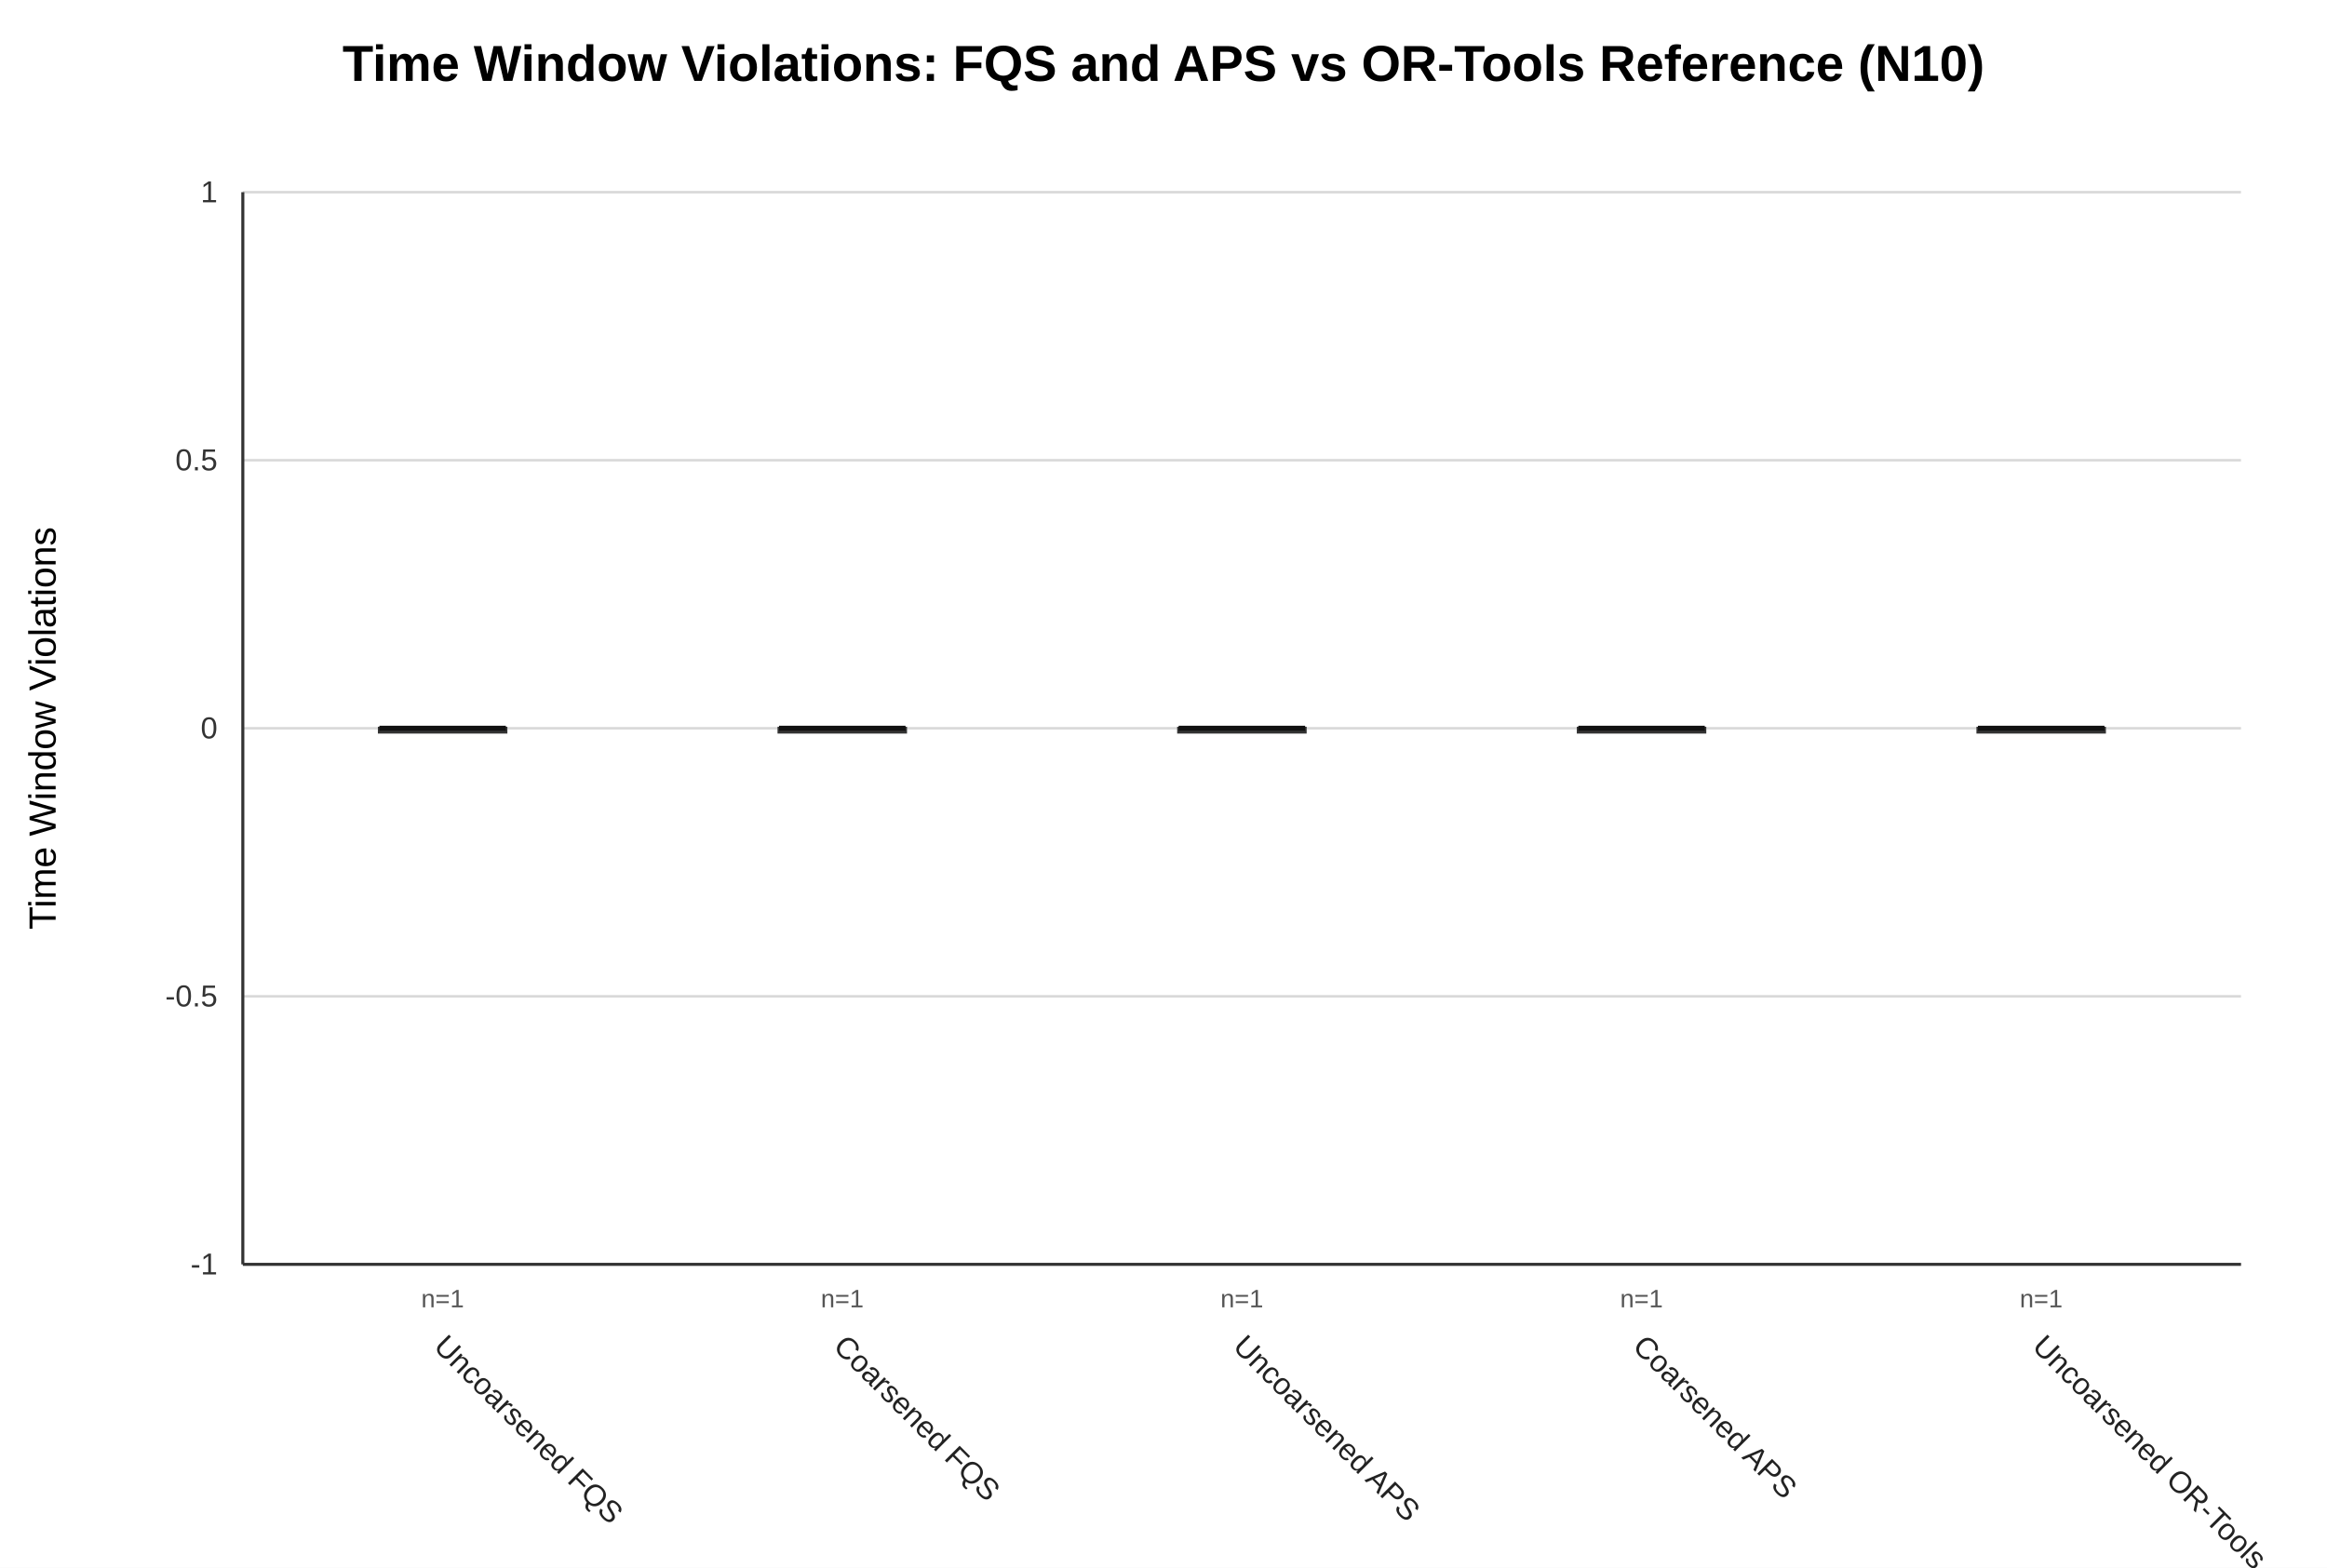
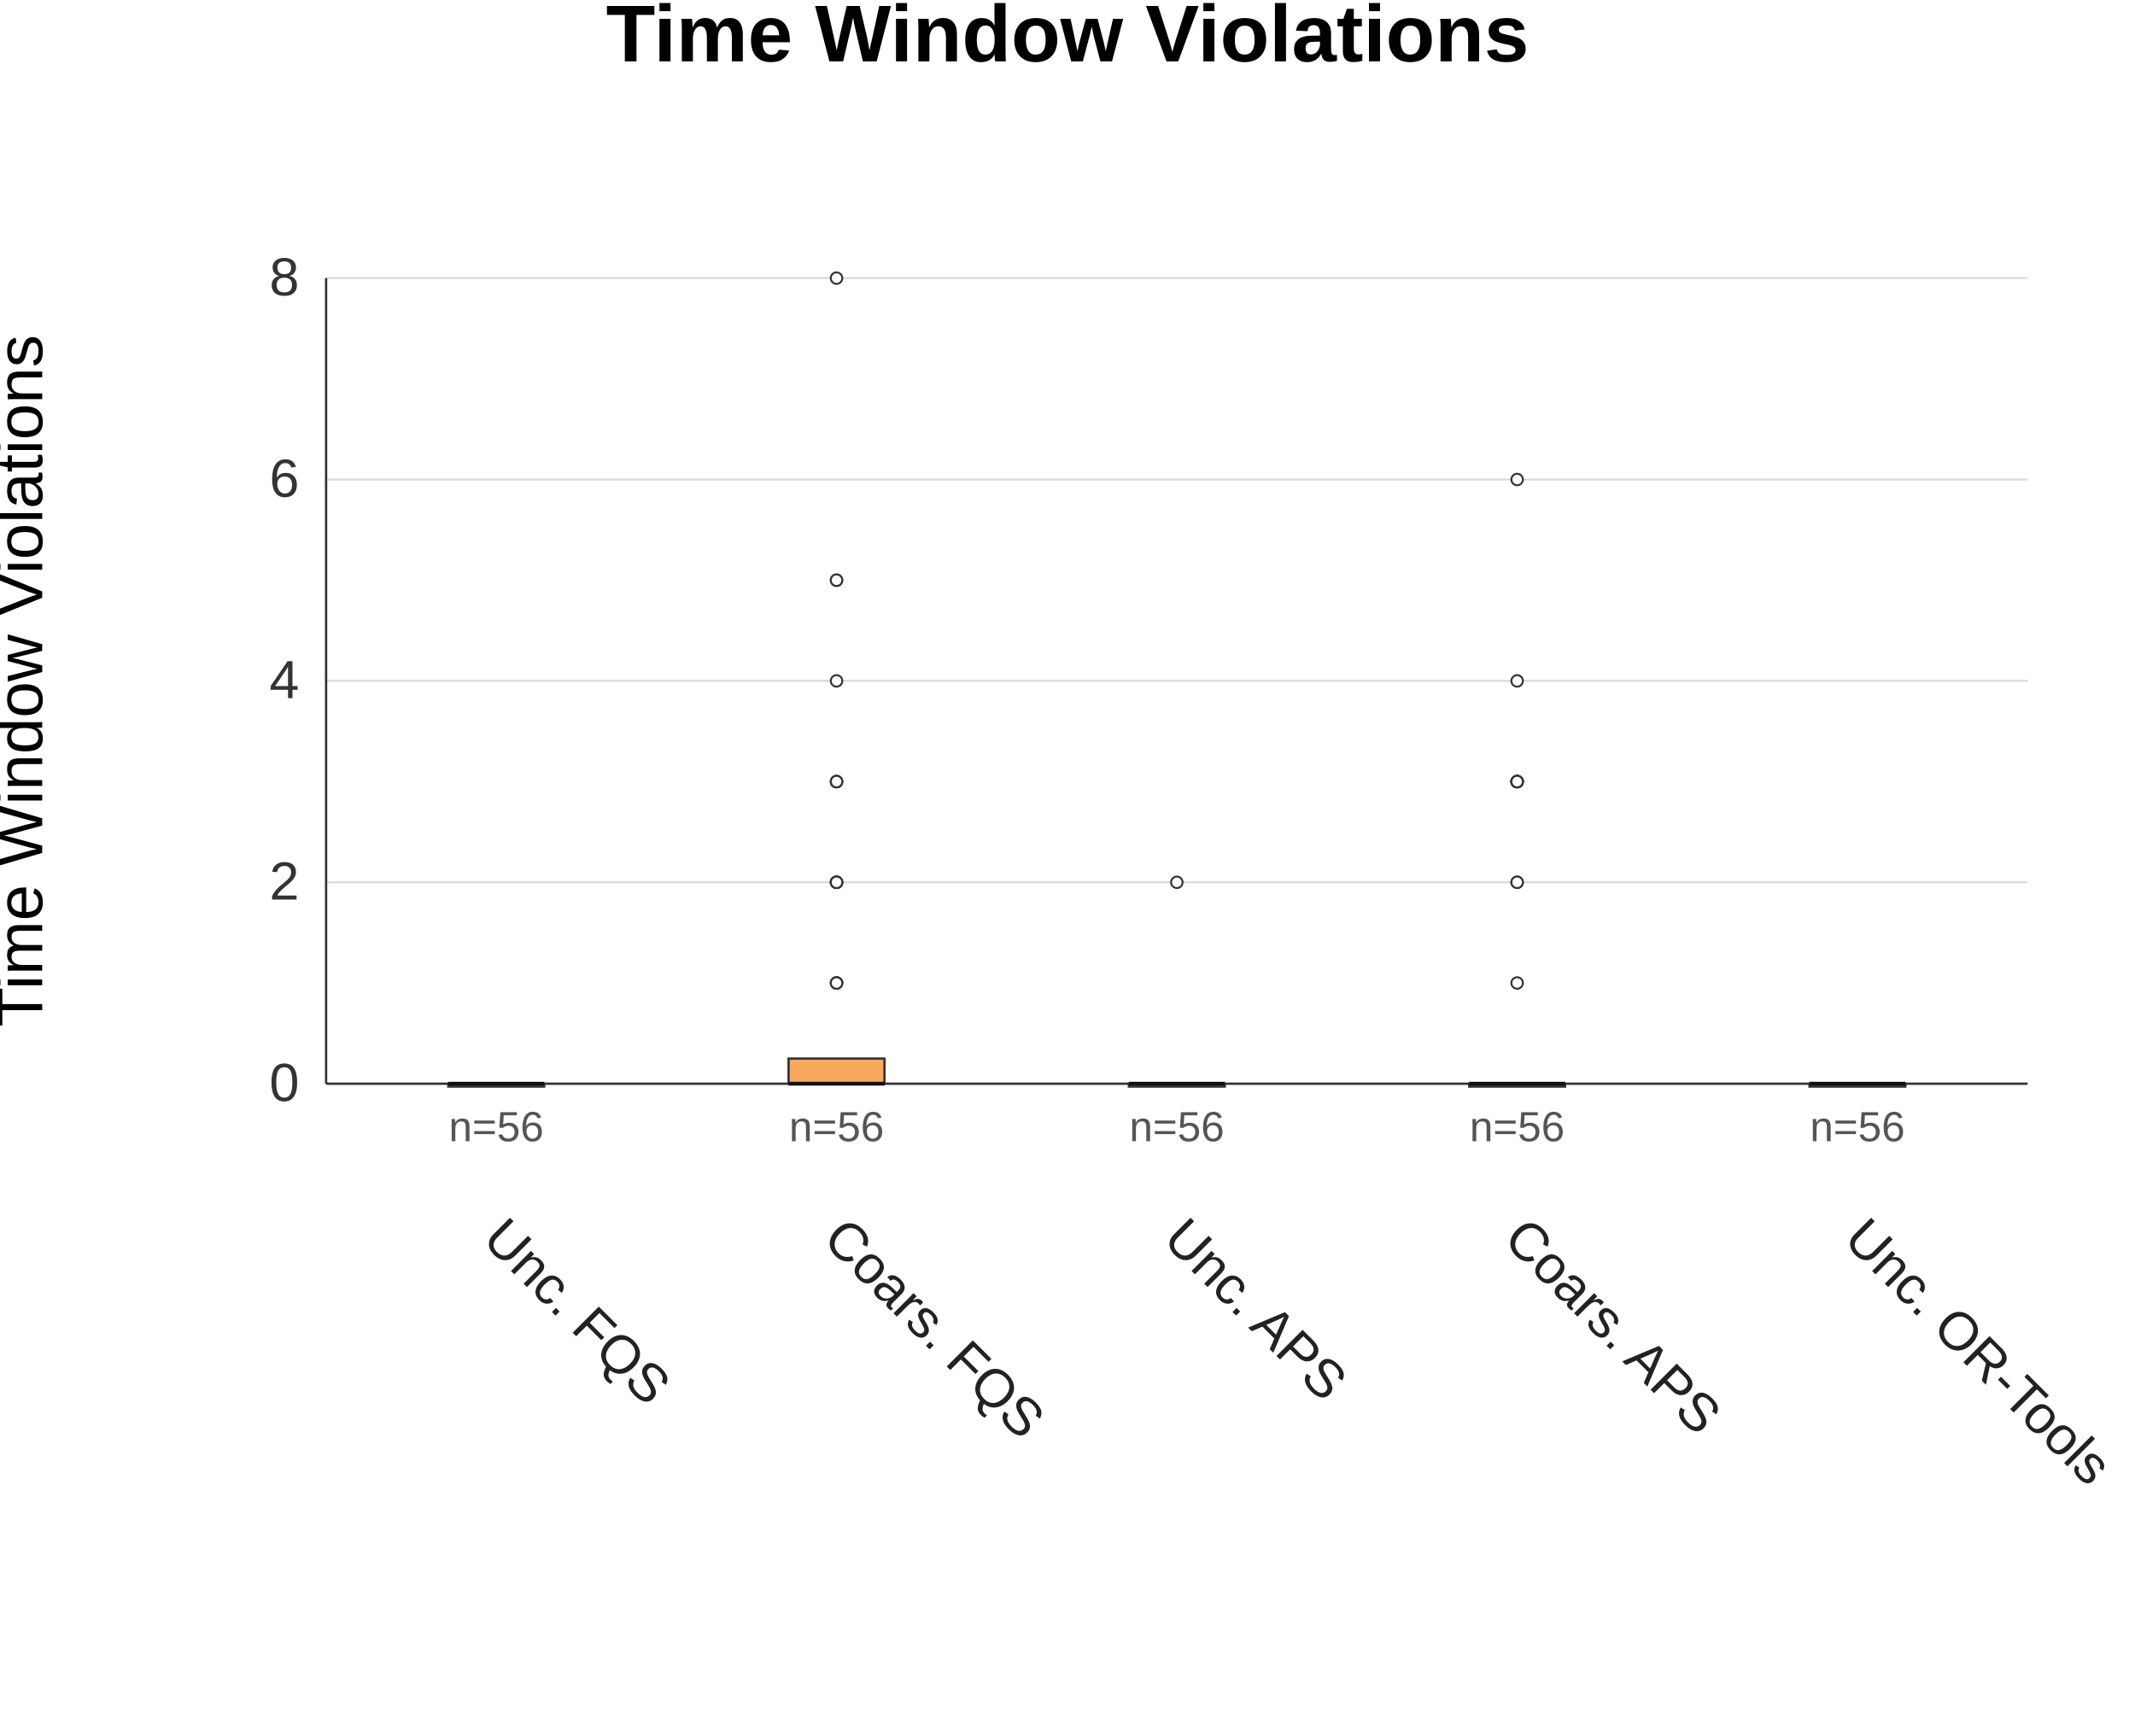
- <svg xmlns="http://www.w3.org/2000/svg" width="920" height="620" viewBox="0 0 920 620">
-   <rect x="0" y="0" width="920" height="620" fill="#ffffff" />
-   <text x="460.0" y="32" text-anchor="middle" font-family="Arial, sans-serif" font-size="20" font-weight="700">Time Window Violations: FQS and APS vs OR-Tools Reference (N10)</text>
-   <text transform="translate(22 288.0) rotate(-90)" text-anchor="middle" font-family="Arial, sans-serif" font-size="15">Time Window Violations</text>
-   <line x1="96" y1="500.0" x2="886" y2="500.0" stroke="#d9d9d9" stroke-width="1" />
-   <text x="86" y="504.0" text-anchor="end" font-family="Arial, sans-serif" font-size="12" fill="#333333">-1</text>
-   <line x1="96" y1="394.0" x2="886" y2="394.0" stroke="#d9d9d9" stroke-width="1" />
-   <text x="86" y="398.0" text-anchor="end" font-family="Arial, sans-serif" font-size="12" fill="#333333">-0.5</text>
-   <line x1="96" y1="288.0" x2="886" y2="288.0" stroke="#d9d9d9" stroke-width="1" />
-   <text x="86" y="292.0" text-anchor="end" font-family="Arial, sans-serif" font-size="12" fill="#333333">0</text>
-   <line x1="96" y1="182.0" x2="886" y2="182.0" stroke="#d9d9d9" stroke-width="1" />
-   <text x="86" y="186.0" text-anchor="end" font-family="Arial, sans-serif" font-size="12" fill="#333333">0.5</text>
-   <line x1="96" y1="76.0" x2="886" y2="76.0" stroke="#d9d9d9" stroke-width="1" />
-   <text x="86" y="80.0" text-anchor="end" font-family="Arial, sans-serif" font-size="12" fill="#333333">1</text>
-   <line x1="96" y1="76" x2="96" y2="500" stroke="#333333" stroke-width="1.2" />
-   <line x1="96" y1="500" x2="886" y2="500" stroke="#333333" stroke-width="1.2" />
-   <line x1="175.0" y1="288.0" x2="175.0" y2="288.0" stroke="#333333" stroke-width="1.2" />
-   <line x1="158.8" y1="288.0" x2="191.2" y2="288.0" stroke="#333333" stroke-width="1.2" />
-   <line x1="158.8" y1="288.0" x2="191.2" y2="288.0" stroke="#333333" stroke-width="1.2" />
-   <rect x="150.0" y="288.0" width="50.0" height="1.5" fill="#4C78A8" fill-opacity="0.70" stroke="#333333" stroke-width="1.2" />
-   <line x1="150.0" y1="288.0" x2="200.0" y2="288.0" stroke="#111111" stroke-width="2" />
-   <text x="175.0" y="517" text-anchor="middle" font-family="Arial, sans-serif" font-size="10" fill="#555555">n=1</text>
-   <text transform="translate(171.0 533) rotate(45)" text-anchor="start" font-family="Arial, sans-serif" font-size="12" fill="#222222">Uncoarsened FQS</text>
-   <line x1="333.0" y1="288.0" x2="333.0" y2="288.0" stroke="#333333" stroke-width="1.2" />
-   <line x1="316.8" y1="288.0" x2="349.2" y2="288.0" stroke="#333333" stroke-width="1.2" />
-   <line x1="316.8" y1="288.0" x2="349.2" y2="288.0" stroke="#333333" stroke-width="1.2" />
-   <rect x="308.0" y="288.0" width="50.0" height="1.5" fill="#F58518" fill-opacity="0.70" stroke="#333333" stroke-width="1.2" />
-   <line x1="308.0" y1="288.0" x2="358.0" y2="288.0" stroke="#111111" stroke-width="2" />
-   <text x="333.0" y="517" text-anchor="middle" font-family="Arial, sans-serif" font-size="10" fill="#555555">n=1</text>
-   <text transform="translate(329.0 533) rotate(45)" text-anchor="start" font-family="Arial, sans-serif" font-size="12" fill="#222222">Coarsened FQS</text>
-   <line x1="491.0" y1="288.0" x2="491.0" y2="288.0" stroke="#333333" stroke-width="1.2" />
-   <line x1="474.8" y1="288.0" x2="507.2" y2="288.0" stroke="#333333" stroke-width="1.2" />
-   <line x1="474.8" y1="288.0" x2="507.2" y2="288.0" stroke="#333333" stroke-width="1.2" />
-   <rect x="466.0" y="288.0" width="50.0" height="1.5" fill="#54A24B" fill-opacity="0.70" stroke="#333333" stroke-width="1.2" />
-   <line x1="466.0" y1="288.0" x2="516.0" y2="288.0" stroke="#111111" stroke-width="2" />
-   <text x="491.0" y="517" text-anchor="middle" font-family="Arial, sans-serif" font-size="10" fill="#555555">n=1</text>
-   <text transform="translate(487.0 533) rotate(45)" text-anchor="start" font-family="Arial, sans-serif" font-size="12" fill="#222222">Uncoarsened APS</text>
-   <line x1="649.0" y1="288.0" x2="649.0" y2="288.0" stroke="#333333" stroke-width="1.2" />
-   <line x1="632.8" y1="288.0" x2="665.2" y2="288.0" stroke="#333333" stroke-width="1.2" />
-   <line x1="632.8" y1="288.0" x2="665.2" y2="288.0" stroke="#333333" stroke-width="1.2" />
-   <rect x="624.0" y="288.0" width="50.0" height="1.5" fill="#E45756" fill-opacity="0.70" stroke="#333333" stroke-width="1.2" />
-   <line x1="624.0" y1="288.0" x2="674.0" y2="288.0" stroke="#111111" stroke-width="2" />
-   <text x="649.0" y="517" text-anchor="middle" font-family="Arial, sans-serif" font-size="10" fill="#555555">n=1</text>
-   <text transform="translate(645.0 533) rotate(45)" text-anchor="start" font-family="Arial, sans-serif" font-size="12" fill="#222222">Coarsened APS</text>
-   <line x1="807.0" y1="288.0" x2="807.0" y2="288.0" stroke="#333333" stroke-width="1.2" />
-   <line x1="790.8" y1="288.0" x2="823.2" y2="288.0" stroke="#333333" stroke-width="1.2" />
-   <line x1="790.8" y1="288.0" x2="823.2" y2="288.0" stroke="#333333" stroke-width="1.2" />
-   <rect x="782.0" y="288.0" width="50.0" height="1.5" fill="#72B7B2" fill-opacity="0.70" stroke="#333333" stroke-width="1.2" />
-   <line x1="782.0" y1="288.0" x2="832.0" y2="288.0" stroke="#111111" stroke-width="2" />
-   <text x="807.0" y="517" text-anchor="middle" font-family="Arial, sans-serif" font-size="10" fill="#555555">n=1</text>
-   <text transform="translate(803.0 533) rotate(45)" text-anchor="start" font-family="Arial, sans-serif" font-size="12" fill="#222222">Uncoarsened OR-Tools</text>
+ <svg xmlns="http://www.w3.org/2000/svg" width="1113" height="905" viewBox="0 0 1113 905">
+   <rect x="0" y="0" width="1113" height="905" fill="#ffffff" />
+   <text x="556.5" y="32" text-anchor="middle" font-family="Arial, sans-serif" font-size="42" font-weight="700">Time Window Violations</text>
+   <text transform="translate(22 355.0) rotate(-90)" text-anchor="middle" font-family="Arial, sans-serif" font-size="34">Time Window Violations</text>
+   <line x1="170" y1="565.0" x2="1057" y2="565.0" stroke="#d9d9d9" stroke-width="1" />
+   <text x="156" y="574.0" text-anchor="end" font-family="Arial, sans-serif" font-size="28" fill="#333333">0</text>
+   <line x1="170" y1="460.0" x2="1057" y2="460.0" stroke="#d9d9d9" stroke-width="1" />
+   <text x="156" y="469.0" text-anchor="end" font-family="Arial, sans-serif" font-size="28" fill="#333333">2</text>
+   <line x1="170" y1="355.0" x2="1057" y2="355.0" stroke="#d9d9d9" stroke-width="1" />
+   <text x="156" y="364.0" text-anchor="end" font-family="Arial, sans-serif" font-size="28" fill="#333333">4</text>
+   <line x1="170" y1="250.0" x2="1057" y2="250.0" stroke="#d9d9d9" stroke-width="1" />
+   <text x="156" y="259.0" text-anchor="end" font-family="Arial, sans-serif" font-size="28" fill="#333333">6</text>
+   <line x1="170" y1="145.0" x2="1057" y2="145.0" stroke="#d9d9d9" stroke-width="1" />
+   <text x="156" y="154.0" text-anchor="end" font-family="Arial, sans-serif" font-size="28" fill="#333333">8</text>
+   <line x1="170" y1="145" x2="170" y2="565" stroke="#333333" stroke-width="1.2" />
+   <line x1="170" y1="565" x2="1057" y2="565" stroke="#333333" stroke-width="1.2" />
+   <line x1="258.7" y1="565.0" x2="258.7" y2="565.0" stroke="#333333" stroke-width="1.2" />
+   <line x1="242.4" y1="565.0" x2="274.9" y2="565.0" stroke="#333333" stroke-width="1.2" />
+   <line x1="242.4" y1="565.0" x2="274.9" y2="565.0" stroke="#333333" stroke-width="1.2" />
+   <rect x="233.7" y="565.0" width="50.0" height="1.5" fill="#4C78A8" fill-opacity="0.70" stroke="#333333" stroke-width="1.2" />
+   <line x1="233.7" y1="565.0" x2="283.7" y2="565.0" stroke="#111111" stroke-width="2" />
+   <text x="258.7" y="595" text-anchor="middle" font-family="Arial, sans-serif" font-size="22" fill="#555555">n=56</text>
+   <text transform="translate(250.7 647) rotate(45)" text-anchor="start" font-family="Arial, sans-serif" font-size="28" fill="#222222">Unc. FQS</text>
+   <line x1="436.1" y1="565.0" x2="436.1" y2="565.0" stroke="#333333" stroke-width="1.2" />
+   <line x1="419.9" y1="565.0" x2="452.4" y2="565.0" stroke="#333333" stroke-width="1.2" />
+   <line x1="419.9" y1="565.0" x2="452.4" y2="565.0" stroke="#333333" stroke-width="1.2" />
+   <rect x="411.1" y="551.9" width="50.0" height="13.1" fill="#F58518" fill-opacity="0.70" stroke="#333333" stroke-width="1.2" />
+   <line x1="411.1" y1="565.0" x2="461.1" y2="565.0" stroke="#111111" stroke-width="2" />
+   <circle cx="436.1" cy="512.5" r="3" fill="#ffffff" stroke="#333333" stroke-width="1" />
+   <circle cx="436.1" cy="512.5" r="3" fill="#ffffff" stroke="#333333" stroke-width="1" />
+   <circle cx="436.1" cy="512.5" r="3" fill="#ffffff" stroke="#333333" stroke-width="1" />
+   <circle cx="436.1" cy="460.0" r="3" fill="#ffffff" stroke="#333333" stroke-width="1" />
+   <circle cx="436.1" cy="460.0" r="3" fill="#ffffff" stroke="#333333" stroke-width="1" />
+   <circle cx="436.1" cy="460.0" r="3" fill="#ffffff" stroke="#333333" stroke-width="1" />
+   <circle cx="436.1" cy="460.0" r="3" fill="#ffffff" stroke="#333333" stroke-width="1" />
+   <circle cx="436.1" cy="407.5" r="3" fill="#ffffff" stroke="#333333" stroke-width="1" />
+   <circle cx="436.1" cy="407.5" r="3" fill="#ffffff" stroke="#333333" stroke-width="1" />
+   <circle cx="436.1" cy="407.5" r="3" fill="#ffffff" stroke="#333333" stroke-width="1" />
+   <circle cx="436.1" cy="355.0" r="3" fill="#ffffff" stroke="#333333" stroke-width="1" />
+   <circle cx="436.1" cy="302.5" r="3" fill="#ffffff" stroke="#333333" stroke-width="1" />
+   <circle cx="436.1" cy="302.5" r="3" fill="#ffffff" stroke="#333333" stroke-width="1" />
+   <circle cx="436.1" cy="145.0" r="3" fill="#ffffff" stroke="#333333" stroke-width="1" />
+   <text x="436.1" y="595" text-anchor="middle" font-family="Arial, sans-serif" font-size="22" fill="#555555">n=56</text>
+   <text transform="translate(428.1 647) rotate(45)" text-anchor="start" font-family="Arial, sans-serif" font-size="28" fill="#222222">Coars. FQS</text>
+   <line x1="613.5" y1="565.0" x2="613.5" y2="565.0" stroke="#333333" stroke-width="1.2" />
+   <line x1="597.2" y1="565.0" x2="629.8" y2="565.0" stroke="#333333" stroke-width="1.2" />
+   <line x1="597.2" y1="565.0" x2="629.8" y2="565.0" stroke="#333333" stroke-width="1.2" />
+   <rect x="588.5" y="565.0" width="50.0" height="1.5" fill="#54A24B" fill-opacity="0.70" stroke="#333333" stroke-width="1.2" />
+   <line x1="588.5" y1="565.0" x2="638.5" y2="565.0" stroke="#111111" stroke-width="2" />
+   <circle cx="613.5" cy="460.0" r="3" fill="#ffffff" stroke="#333333" stroke-width="1" />
+   <text x="613.5" y="595" text-anchor="middle" font-family="Arial, sans-serif" font-size="22" fill="#555555">n=56</text>
+   <text transform="translate(605.5 647) rotate(45)" text-anchor="start" font-family="Arial, sans-serif" font-size="28" fill="#222222">Unc. APS</text>
+   <line x1="790.9" y1="565.0" x2="790.9" y2="565.0" stroke="#333333" stroke-width="1.2" />
+   <line x1="774.6" y1="565.0" x2="807.1" y2="565.0" stroke="#333333" stroke-width="1.2" />
+   <line x1="774.6" y1="565.0" x2="807.1" y2="565.0" stroke="#333333" stroke-width="1.2" />
+   <rect x="765.9" y="565.0" width="50.0" height="1.5" fill="#E45756" fill-opacity="0.70" stroke="#333333" stroke-width="1.2" />
+   <line x1="765.9" y1="565.0" x2="815.9" y2="565.0" stroke="#111111" stroke-width="2" />
+   <circle cx="790.9" cy="512.5" r="3" fill="#ffffff" stroke="#333333" stroke-width="1" />
+   <circle cx="790.9" cy="460.0" r="3" fill="#ffffff" stroke="#333333" stroke-width="1" />
+   <circle cx="790.9" cy="460.0" r="3" fill="#ffffff" stroke="#333333" stroke-width="1" />
+   <circle cx="790.9" cy="407.5" r="3" fill="#ffffff" stroke="#333333" stroke-width="1" />
+   <circle cx="790.9" cy="407.5" r="3" fill="#ffffff" stroke="#333333" stroke-width="1" />
+   <circle cx="790.9" cy="407.5" r="3" fill="#ffffff" stroke="#333333" stroke-width="1" />
+   <circle cx="790.9" cy="407.5" r="3" fill="#ffffff" stroke="#333333" stroke-width="1" />
+   <circle cx="790.9" cy="407.5" r="3" fill="#ffffff" stroke="#333333" stroke-width="1" />
+   <circle cx="790.9" cy="407.5" r="3" fill="#ffffff" stroke="#333333" stroke-width="1" />
+   <circle cx="790.9" cy="355.0" r="3" fill="#ffffff" stroke="#333333" stroke-width="1" />
+   <circle cx="790.9" cy="250.0" r="3" fill="#ffffff" stroke="#333333" stroke-width="1" />
+   <text x="790.9" y="595" text-anchor="middle" font-family="Arial, sans-serif" font-size="22" fill="#555555">n=56</text>
+   <text transform="translate(782.9 647) rotate(45)" text-anchor="start" font-family="Arial, sans-serif" font-size="28" fill="#222222">Coars. APS</text>
+   <line x1="968.3" y1="565.0" x2="968.3" y2="565.0" stroke="#333333" stroke-width="1.2" />
+   <line x1="952.1" y1="565.0" x2="984.6" y2="565.0" stroke="#333333" stroke-width="1.2" />
+   <line x1="952.1" y1="565.0" x2="984.6" y2="565.0" stroke="#333333" stroke-width="1.2" />
+   <rect x="943.3" y="565.0" width="50.0" height="1.5" fill="#72B7B2" fill-opacity="0.70" stroke="#333333" stroke-width="1.2" />
+   <line x1="943.3" y1="565.0" x2="993.3" y2="565.0" stroke="#111111" stroke-width="2" />
+   <text x="968.3" y="595" text-anchor="middle" font-family="Arial, sans-serif" font-size="22" fill="#555555">n=56</text>
+   <text transform="translate(960.3 647) rotate(45)" text-anchor="start" font-family="Arial, sans-serif" font-size="28" fill="#222222">Unc. OR-Tools</text>
</svg>
